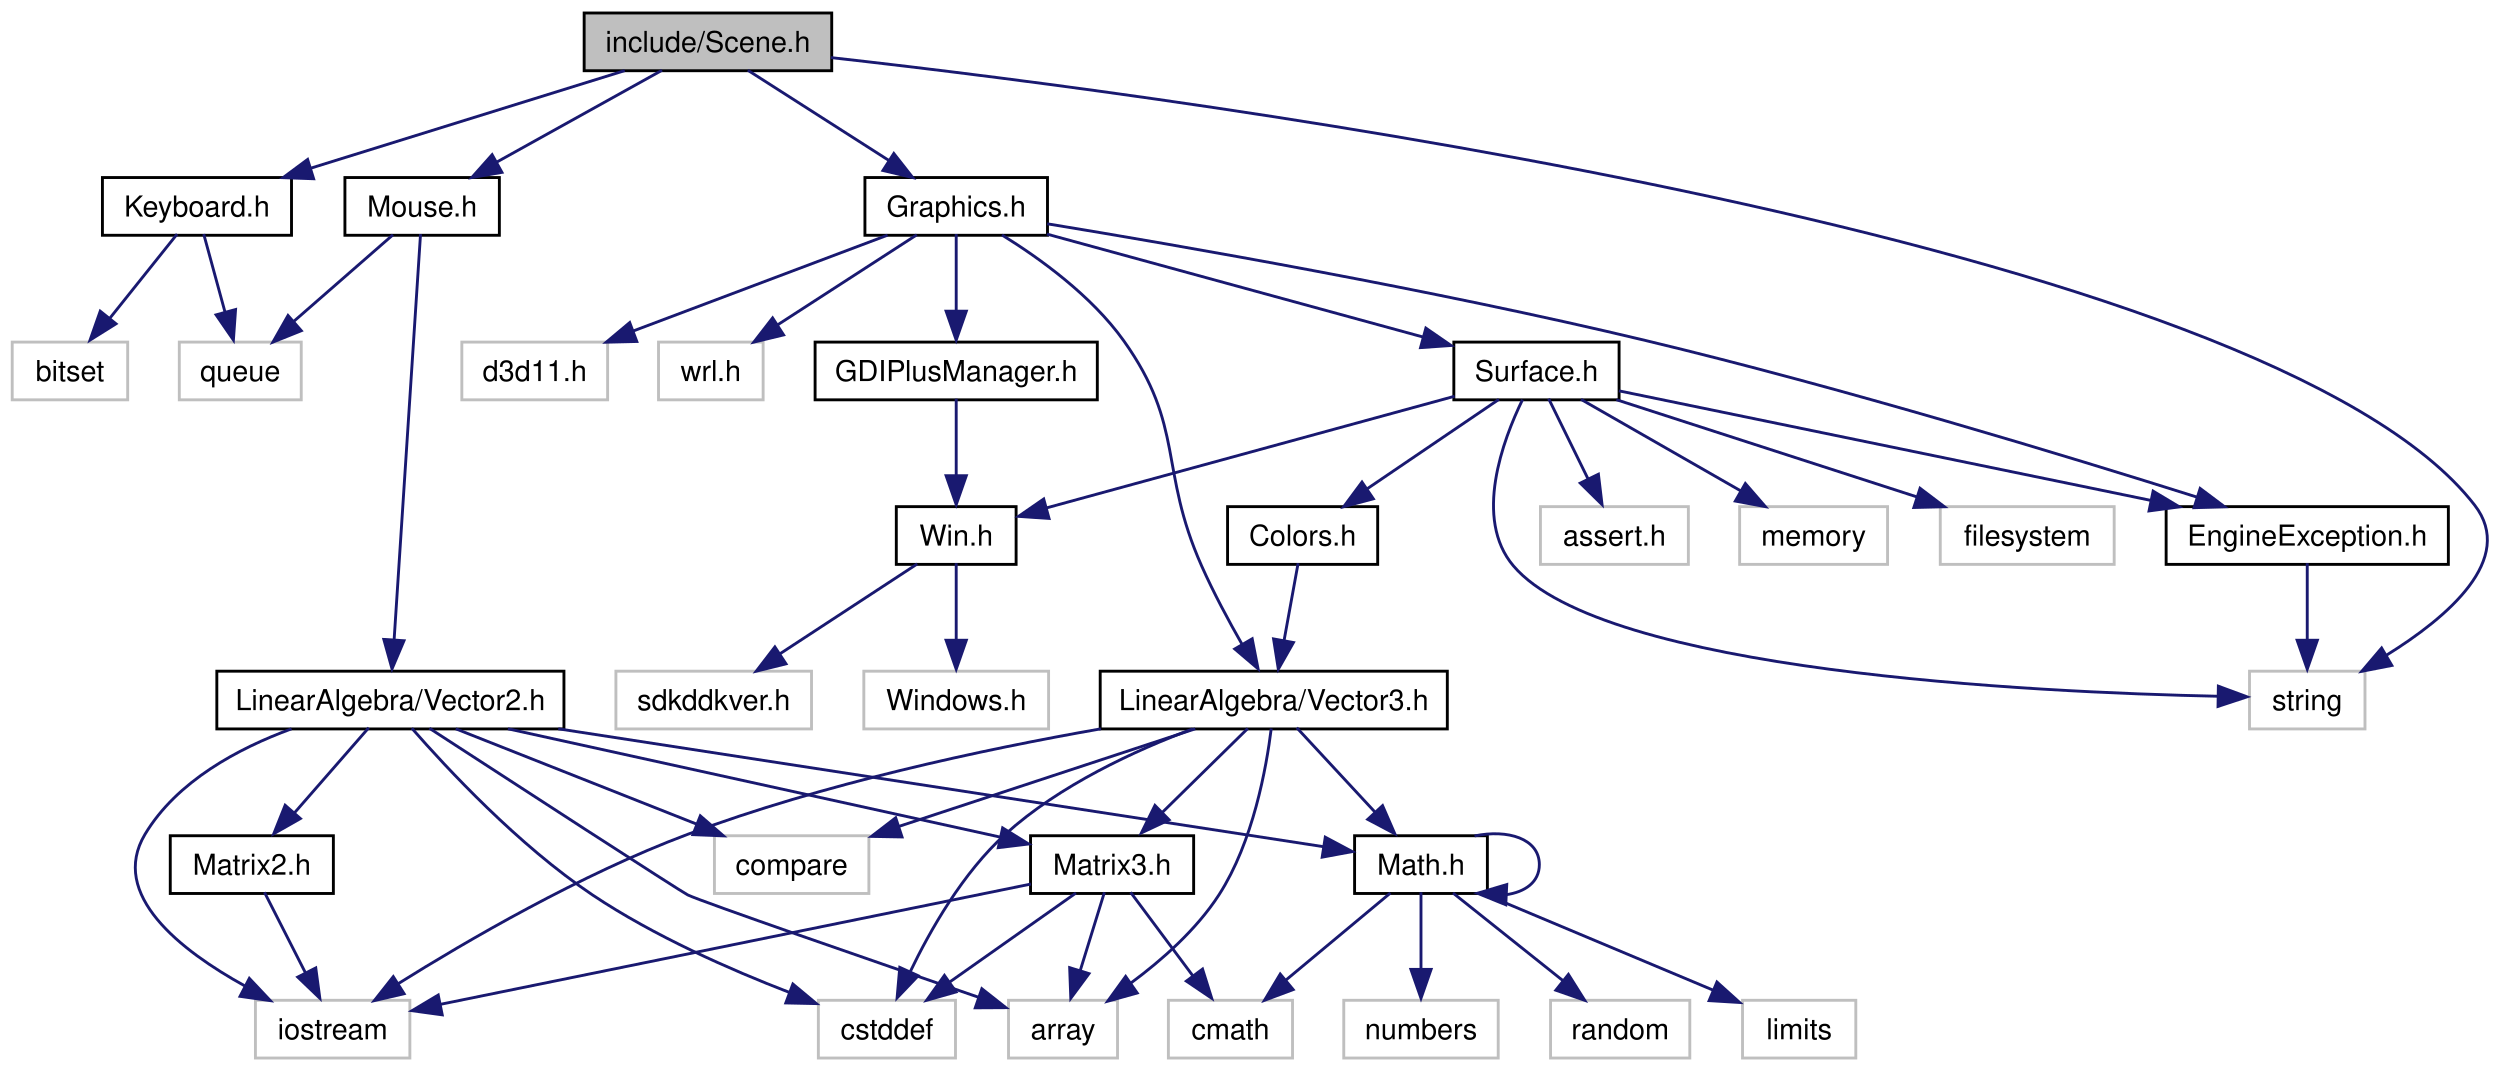
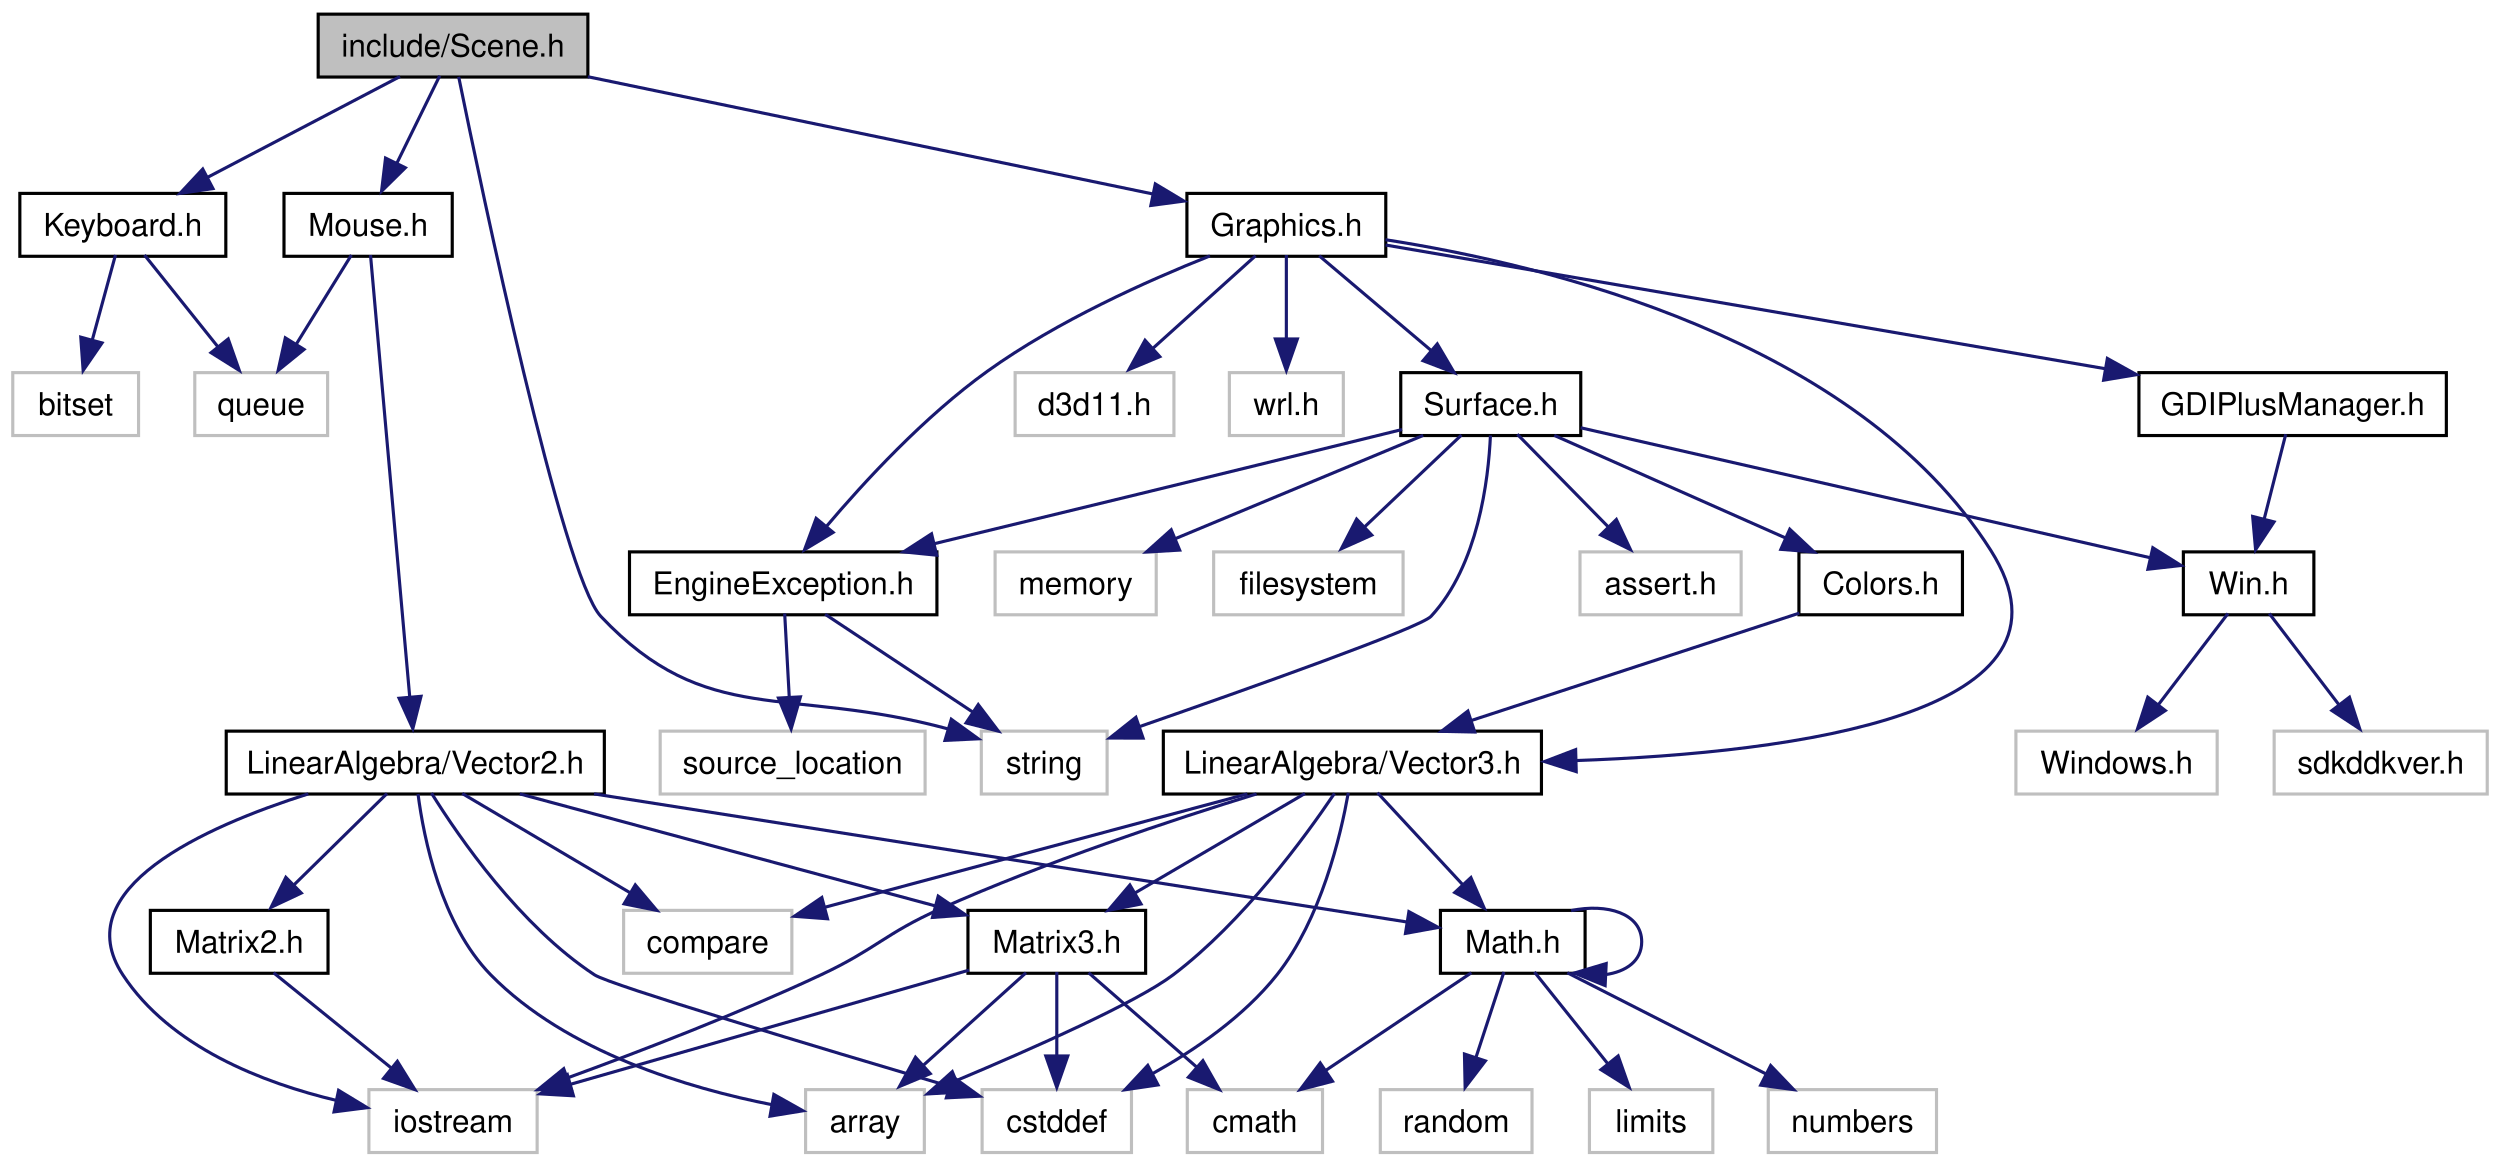
- <svg xmlns="http://www.w3.org/2000/svg" xmlns:xlink="http://www.w3.org/1999/xlink" width="866pt" height="371pt" viewBox="0.00 0.00 865.54 371.00">
+ <svg xmlns="http://www.w3.org/2000/svg" xmlns:xlink="http://www.w3.org/1999/xlink" width="795pt" height="371pt" viewBox="0.00 0.00 794.88 371.00">
  <g id="graph0" class="graph" transform="scale(1 1) rotate(0) translate(4 367)">
    <g id="node1" class="node">
      <g id="a_node1">
        <a xlink:title=" ">
-           <polygon fill="#bfbfbf" stroke="black" points="198.12,-342.5 198.12,-362.5 283.88,-362.5 283.88,-342.5 198.12,-342.5" />
-           <text text-anchor="middle" x="241" y="-349" font-family="Helvetica,sans-Serif" font-size="10.00">include/Scene.h</text>
+           <polygon fill="#bfbfbf" stroke="black" points="97.12,-342.5 97.12,-362.5 182.88,-362.5 182.88,-342.5 97.12,-342.5" />
+           <text text-anchor="middle" x="140" y="-349" font-family="Helvetica,sans-Serif" font-size="10.00">include/Scene.h</text>
        </a>
      </g>
    </g>
    <g id="node2" class="node">
      <g id="a_node2">
        <a xlink:href="_keyboard_8h.html" target="_top" xlink:title=" ">
-           <polygon fill="none" stroke="black" points="31.25,-285.5 31.25,-305.5 96.75,-305.5 96.75,-285.5 31.25,-285.5" />
-           <text text-anchor="middle" x="64" y="-292" font-family="Helvetica,sans-Serif" font-size="10.00">Keyboard.h</text>
+           <polygon fill="none" stroke="black" points="2.25,-285.5 2.25,-305.5 67.75,-305.5 67.75,-285.5 2.25,-285.5" />
+           <text text-anchor="middle" x="35" y="-292" font-family="Helvetica,sans-Serif" font-size="10.00">Keyboard.h</text>
        </a>
      </g>
    </g>
    <g id="edge1" class="edge">
-       <path fill="none" stroke="midnightblue" d="M212.17,-342.54C182.47,-333.31 135.99,-318.87 103.01,-308.62" />
-       <polygon fill="midnightblue" stroke="midnightblue" points="104.41,-305.08 93.82,-305.46 102.33,-311.77 104.41,-305.08" />
+       <path fill="none" stroke="midnightblue" d="M123.13,-342.66C106.62,-334.01 81.21,-320.7 61.9,-310.59" />
+       <polygon fill="midnightblue" stroke="midnightblue" points="63.66,-307.04 53.18,-305.5 60.41,-313.24 63.66,-307.04" />
    </g>
    <g id="node5" class="node">
      <g id="a_node5">
        <a xlink:href="_mouse_8h.html" target="_top" xlink:title=" ">
-           <polygon fill="none" stroke="black" points="115.25,-285.5 115.25,-305.5 168.75,-305.5 168.75,-285.5 115.25,-285.5" />
-           <text text-anchor="middle" x="142" y="-292" font-family="Helvetica,sans-Serif" font-size="10.00">Mouse.h</text>
+           <polygon fill="none" stroke="black" points="86.25,-285.5 86.25,-305.5 139.75,-305.5 139.75,-285.5 86.25,-285.5" />
+           <text text-anchor="middle" x="113" y="-292" font-family="Helvetica,sans-Serif" font-size="10.00">Mouse.h</text>
        </a>
      </g>
    </g>
    <g id="edge4" class="edge">
-       <path fill="none" stroke="midnightblue" d="M225.09,-342.66C209.6,-334.05 185.79,-320.83 167.62,-310.73" />
-       <polygon fill="midnightblue" stroke="midnightblue" points="169.64,-307.29 159.2,-305.5 166.24,-313.41 169.64,-307.29" />
+       <path fill="none" stroke="midnightblue" d="M135.78,-342.91C132.12,-335.44 126.69,-324.38 122.05,-314.93" />
+       <polygon fill="midnightblue" stroke="midnightblue" points="124.83,-313.65 117.28,-306.21 118.54,-316.73 124.83,-313.65" />
    </g>
    <g id="node18" class="node">
      <g id="a_node18">
        <a xlink:href="_graphics_8h.html" target="_top" xlink:title=" ">
-           <polygon fill="none" stroke="black" points="295.38,-285.5 295.38,-305.5 358.62,-305.5 358.62,-285.5 295.38,-285.5" />
-           <text text-anchor="middle" x="327" y="-292" font-family="Helvetica,sans-Serif" font-size="10.00">Graphics.h</text>
+           <polygon fill="none" stroke="black" points="373.38,-285.5 373.38,-305.5 436.62,-305.5 436.62,-285.5 373.38,-285.5" />
+           <text text-anchor="middle" x="405" y="-292" font-family="Helvetica,sans-Serif" font-size="10.00">Graphics.h</text>
        </a>
      </g>
    </g>
    <g id="edge24" class="edge">
-       <path fill="none" stroke="midnightblue" d="M254.82,-342.66C268.03,-334.21 288.2,-321.31 303.86,-311.3" />
-       <polygon fill="midnightblue" stroke="midnightblue" points="305.39,-313.83 311.93,-305.5 301.62,-307.94 305.39,-313.83" />
+       <path fill="none" stroke="midnightblue" d="M182.87,-342.6C232.44,-332.31 313.52,-315.49 362.81,-305.26" />
+       <polygon fill="midnightblue" stroke="midnightblue" points="363.33,-308.51 372.41,-303.06 361.91,-301.66 363.33,-308.51" />
    </g>
    <g id="node20" class="node">
      <g id="a_node20">
        <a xlink:title=" ">
-           <polygon fill="none" stroke="#bfbfbf" points="775,-114.5 775,-134.5 815,-134.5 815,-114.5 775,-114.5" />
-           <text text-anchor="middle" x="795" y="-121" font-family="Helvetica,sans-Serif" font-size="10.00">string</text>
-         </a>
-       </g>
-     </g>
-     <g id="edge49" class="edge">
-       <path fill="none" stroke="midnightblue" d="M283.61,-347.05C410.59,-332.81 782,-283.88 853,-192 867.38,-173.39 843.66,-153.19 822.37,-140" />
-       <polygon fill="midnightblue" stroke="midnightblue" points="824.3,-136.49 813.9,-134.46 820.76,-142.53 824.3,-136.49" />
+           <polygon fill="none" stroke="#bfbfbf" points="308,-114.5 308,-134.5 348,-134.5 348,-114.5 308,-114.5" />
+           <text text-anchor="middle" x="328" y="-121" font-family="Helvetica,sans-Serif" font-size="10.00">string</text>
+         </a>
+       </g>
+     </g>
+     <g id="edge50" class="edge">
+       <path fill="none" stroke="midnightblue" d="M141.8,-342.56C148.85,-307.94 174.77,-183.94 187,-171 220.74,-135.3 246.04,-149.15 297.71,-135.13" />
+       <polygon fill="midnightblue" stroke="midnightblue" points="298.45,-138.27 307.04,-132.06 296.45,-131.56 298.45,-138.27" />
    </g>
    <g id="node3" class="node">
      <g id="a_node3">
        <a xlink:title=" ">
          <polygon fill="none" stroke="#bfbfbf" points="0,-228.5 0,-248.5 40,-248.5 40,-228.5 0,-228.5" />
          <text text-anchor="middle" x="20" y="-235" font-family="Helvetica,sans-Serif" font-size="10.00">bitset</text>
        </a>
      </g>
    </g>
    <g id="edge2" class="edge">
-       <path fill="none" stroke="midnightblue" d="M57.12,-285.91C50.9,-278.12 41.54,-266.42 33.77,-256.71" />
-       <polygon fill="midnightblue" stroke="midnightblue" points="35.95,-254.84 26.97,-249.21 30.49,-259.21 35.95,-254.84" />
+       <path fill="none" stroke="midnightblue" d="M32.66,-285.91C30.66,-278.6 27.73,-267.85 25.19,-258.54" />
+       <polygon fill="midnightblue" stroke="midnightblue" points="28.38,-257.94 22.38,-249.21 21.63,-259.78 28.38,-257.94" />
    </g>
    <g id="node4" class="node">
      <g id="a_node4">
        <a xlink:title=" ">
          <polygon fill="none" stroke="#bfbfbf" points="57.88,-228.5 57.88,-248.5 100.12,-248.5 100.12,-228.5 57.88,-228.5" />
          <text text-anchor="middle" x="79" y="-235" font-family="Helvetica,sans-Serif" font-size="10.00">queue</text>
        </a>
      </g>
    </g>
    <g id="edge3" class="edge">
-       <path fill="none" stroke="midnightblue" d="M66.34,-285.91C68.34,-278.6 71.27,-267.85 73.81,-258.54" />
-       <polygon fill="midnightblue" stroke="midnightblue" points="77.37,-259.78 76.62,-249.21 70.62,-257.94 77.37,-259.78" />
+       <path fill="none" stroke="midnightblue" d="M41.88,-285.91C48.1,-278.12 57.46,-266.42 65.23,-256.71" />
+       <polygon fill="midnightblue" stroke="midnightblue" points="68.51,-259.21 72.03,-249.21 63.05,-254.84 68.51,-259.21" />
    </g>
    <g id="edge23" class="edge">
-       <path fill="none" stroke="midnightblue" d="M131.88,-285.66C122.56,-277.53 108.53,-265.28 97.26,-255.44" />
-       <polygon fill="midnightblue" stroke="midnightblue" points="100.14,-252.44 90.31,-248.5 95.54,-257.71 100.14,-252.44" />
+       <path fill="none" stroke="midnightblue" d="M107.69,-285.91C102.97,-278.28 95.94,-266.9 90.01,-257.32" />
+       <polygon fill="midnightblue" stroke="midnightblue" points="92.62,-255.88 84.39,-249.21 86.67,-259.56 92.62,-255.88" />
    </g>
    <g id="node6" class="node">
      <g id="a_node6">
        <a xlink:href="_vector2_8h.html" target="_top" xlink:title=" ">
-           <polygon fill="none" stroke="black" points="70.88,-114.5 70.88,-134.5 191.12,-134.5 191.12,-114.5 70.88,-114.5" />
-           <text text-anchor="middle" x="131" y="-121" font-family="Helvetica,sans-Serif" font-size="10.00">LinearAlgebra/Vector2.h</text>
+           <polygon fill="none" stroke="black" points="67.88,-114.5 67.88,-134.5 188.12,-134.5 188.12,-114.5 67.88,-114.5" />
+           <text text-anchor="middle" x="128" y="-121" font-family="Helvetica,sans-Serif" font-size="10.00">LinearAlgebra/Vector2.h</text>
        </a>
      </g>
    </g>
    <g id="edge5" class="edge">
-       <path fill="none" stroke="midnightblue" d="M141.44,-285.89C139.75,-259.9 134.67,-181.82 132.27,-145.05" />
-       <polygon fill="midnightblue" stroke="midnightblue" points="135.71,-145.05 131.57,-135.3 128.73,-145.5 135.71,-145.05" />
+       <path fill="none" stroke="midnightblue" d="M113.76,-285.89C116.07,-259.9 123,-181.82 126.26,-145.05" />
+       <polygon fill="midnightblue" stroke="midnightblue" points="129.82,-145.57 127.22,-135.3 122.85,-144.95 129.82,-145.57" />
    </g>
    <g id="node7" class="node">
      <g id="a_node7">
        <a xlink:href="_math_8h.html" target="_top" xlink:title=" ">
-           <polygon fill="none" stroke="black" points="465,-57.5 465,-77.5 511,-77.5 511,-57.5 465,-57.5" />
-           <text text-anchor="middle" x="488" y="-64" font-family="Helvetica,sans-Serif" font-size="10.00">Math.h</text>
+           <polygon fill="none" stroke="black" points="454,-57.5 454,-77.5 500,-77.5 500,-57.5 454,-57.5" />
+           <text text-anchor="middle" x="477" y="-64" font-family="Helvetica,sans-Serif" font-size="10.00">Math.h</text>
        </a>
      </g>
    </g>
    <g id="edge6" class="edge">
-       <path fill="none" stroke="midnightblue" d="M189.15,-114.54C264.67,-102.91 393.98,-82.99 454.68,-73.63" />
-       <polygon fill="midnightblue" stroke="midnightblue" points="454.84,-77 464.19,-72.01 453.77,-70.08 454.84,-77" />
+       <path fill="none" stroke="midnightblue" d="M184.85,-114.54C258.34,-102.96 383.94,-83.17 443.62,-73.76" />
+       <polygon fill="midnightblue" stroke="midnightblue" points="443.97,-77.09 453.3,-72.08 442.88,-70.18 443.97,-77.09" />
    </g>
    <g id="node12" class="node">
      <g id="a_node12">
        <a xlink:href="_matrix2_8h.html" target="_top" xlink:title=" ">
-           <polygon fill="none" stroke="black" points="54.75,-57.5 54.75,-77.5 111.25,-77.5 111.25,-57.5 54.75,-57.5" />
-           <text text-anchor="middle" x="83" y="-64" font-family="Helvetica,sans-Serif" font-size="10.00">Matrix2.h</text>
+           <polygon fill="none" stroke="black" points="43.75,-57.5 43.75,-77.5 100.25,-77.5 100.25,-57.5 43.75,-57.5" />
+           <text text-anchor="middle" x="72" y="-64" font-family="Helvetica,sans-Serif" font-size="10.00">Matrix2.h</text>
        </a>
      </g>
    </g>
    <g id="edge12" class="edge">
-       <path fill="none" stroke="midnightblue" d="M123.5,-114.91C116.64,-107.04 106.28,-95.18 97.76,-85.42" />
-       <polygon fill="midnightblue" stroke="midnightblue" points="99.82,-83.45 90.61,-78.21 94.54,-88.05 99.82,-83.45" />
+       <path fill="none" stroke="midnightblue" d="M119,-114.66C110.89,-106.69 98.74,-94.76 88.82,-85.02" />
+       <polygon fill="midnightblue" stroke="midnightblue" points="91.75,-83.01 82.16,-78.5 86.84,-88 91.75,-83.01" />
    </g>
    <g id="node13" class="node">
      <g id="a_node13">
        <a xlink:title=" ">
-           <polygon fill="none" stroke="#bfbfbf" points="84.25,-0.5 84.25,-20.5 137.75,-20.5 137.75,-0.5 84.25,-0.5" />
-           <text text-anchor="middle" x="111" y="-7" font-family="Helvetica,sans-Serif" font-size="10.00">iostream</text>
+           <polygon fill="none" stroke="#bfbfbf" points="113.25,-0.5 113.25,-20.5 166.75,-20.5 166.75,-0.5 113.25,-0.5" />
+           <text text-anchor="middle" x="140" y="-7" font-family="Helvetica,sans-Serif" font-size="10.00">iostream</text>
        </a>
      </g>
    </g>
    <g id="edge22" class="edge">
-       <path fill="none" stroke="midnightblue" d="M96.76,-114.54C78.26,-107.76 57.01,-96.38 46,-78 33.5,-57.13 58.24,-37.79 80.71,-25.4" />
-       <polygon fill="midnightblue" stroke="midnightblue" points="82.14,-28.09 89.41,-20.38 78.92,-21.87 82.14,-28.09" />
+       <path fill="none" stroke="midnightblue" d="M93.98,-114.55C60.59,-103.97 17.08,-84.29 35,-57 50.03,-34.1 79.33,-22.67 103.17,-17" />
+       <polygon fill="midnightblue" stroke="midnightblue" points="103.61,-20.27 112.67,-14.77 102.16,-13.42 103.61,-20.27" />
    </g>
    <g id="node14" class="node">
      <g id="a_node14">
        <a xlink:href="_matrix3_8h.html" target="_top" xlink:title=" ">
-           <polygon fill="none" stroke="black" points="352.75,-57.5 352.75,-77.5 409.25,-77.5 409.25,-57.5 352.75,-57.5" />
-           <text text-anchor="middle" x="381" y="-64" font-family="Helvetica,sans-Serif" font-size="10.00">Matrix3.h</text>
+           <polygon fill="none" stroke="black" points="303.75,-57.5 303.75,-77.5 360.25,-77.5 360.25,-57.5 303.75,-57.5" />
+           <text text-anchor="middle" x="332" y="-64" font-family="Helvetica,sans-Serif" font-size="10.00">Matrix3.h</text>
        </a>
      </g>
    </g>
    <g id="edge14" class="edge">
-       <path fill="none" stroke="midnightblue" d="M171.72,-114.54C218.99,-104.14 296.35,-87.12 342.6,-76.95" />
-       <polygon fill="midnightblue" stroke="midnightblue" points="343.08,-80.21 352.09,-74.64 341.57,-73.37 343.08,-80.21" />
+       <path fill="none" stroke="midnightblue" d="M161.23,-114.54C197.56,-104.75 255.67,-89.08 293.83,-78.79" />
+       <polygon fill="midnightblue" stroke="midnightblue" points="294.29,-82.02 303.04,-76.04 292.47,-75.26 294.29,-82.02" />
    </g>
    <g id="node15" class="node">
      <g id="a_node15">
        <a xlink:title=" ">
-           <polygon fill="none" stroke="#bfbfbf" points="345.12,-0.5 345.12,-20.5 382.88,-20.5 382.88,-0.5 345.12,-0.5" />
-           <text text-anchor="middle" x="364" y="-7" font-family="Helvetica,sans-Serif" font-size="10.00">array</text>
+           <polygon fill="none" stroke="#bfbfbf" points="252.12,-0.5 252.12,-20.5 289.88,-20.5 289.88,-0.5 252.12,-0.5" />
+           <text text-anchor="middle" x="271" y="-7" font-family="Helvetica,sans-Serif" font-size="10.00">array</text>
        </a>
      </g>
    </g>
    <g id="edge19" class="edge">
-       <path fill="none" stroke="midnightblue" d="M144.52,-114.72C171.92,-96.91 231.65,-58.15 234,-57 238.72,-54.69 298.17,-34.13 335.02,-21.45" />
-       <polygon fill="midnightblue" stroke="midnightblue" points="335.88,-24.51 344.2,-17.95 333.6,-17.89 335.88,-24.51" />
+       <path fill="none" stroke="midnightblue" d="M128.87,-114.5C130.7,-100.42 136.18,-73.12 152,-57 176.13,-32.41 214.95,-20.9 241.65,-15.66" />
+       <polygon fill="midnightblue" stroke="midnightblue" points="242.03,-18.96 251.27,-13.77 240.81,-12.07 242.03,-18.96" />
    </g>
    <g id="node16" class="node">
      <g id="a_node16">
        <a xlink:title=" ">
-           <polygon fill="none" stroke="#bfbfbf" points="279.25,-0.5 279.25,-20.5 326.75,-20.5 326.75,-0.5 279.25,-0.5" />
-           <text text-anchor="middle" x="303" y="-7" font-family="Helvetica,sans-Serif" font-size="10.00">cstddef</text>
+           <polygon fill="none" stroke="#bfbfbf" points="308.25,-0.5 308.25,-20.5 355.75,-20.5 355.75,-0.5 308.25,-0.5" />
+           <text text-anchor="middle" x="332" y="-7" font-family="Helvetica,sans-Serif" font-size="10.00">cstddef</text>
        </a>
      </g>
    </g>
    <g id="edge21" class="edge">
-       <path fill="none" stroke="midnightblue" d="M138.41,-114.75C150.42,-101 175.37,-74.15 201,-57 222.27,-42.77 248.72,-31.12 269.36,-23.17" />
-       <polygon fill="midnightblue" stroke="midnightblue" points="270.42,-26.13 278.56,-19.35 267.97,-19.58 270.42,-26.13" />
+       <path fill="none" stroke="midnightblue" d="M133.15,-114.79C141.98,-100.6 161.36,-72.53 185,-57 189.87,-53.8 256.27,-33.86 298.14,-21.46" />
+       <polygon fill="midnightblue" stroke="midnightblue" points="298.87,-24.6 307.47,-18.41 296.88,-17.89 298.87,-24.6" />
    </g>
    <g id="node17" class="node">
      <g id="a_node17">
        <a xlink:title=" ">
-           <polygon fill="none" stroke="#bfbfbf" points="243.25,-57.5 243.25,-77.5 296.75,-77.5 296.75,-57.5 243.25,-57.5" />
-           <text text-anchor="middle" x="270" y="-64" font-family="Helvetica,sans-Serif" font-size="10.00">compare</text>
+           <polygon fill="none" stroke="#bfbfbf" points="194.25,-57.5 194.25,-77.5 247.75,-77.5 247.75,-57.5 194.25,-57.5" />
+           <text text-anchor="middle" x="221" y="-64" font-family="Helvetica,sans-Serif" font-size="10.00">compare</text>
        </a>
      </g>
    </g>
    <g id="edge20" class="edge">
-       <path fill="none" stroke="midnightblue" d="M153.64,-114.54C176.36,-105.55 211.58,-91.62 237.32,-81.43" />
-       <polygon fill="midnightblue" stroke="midnightblue" points="238.36,-84.39 246.37,-77.46 235.78,-77.88 238.36,-84.39" />
+       <path fill="none" stroke="midnightblue" d="M142.94,-114.66C157.36,-106.13 179.45,-93.07 196.46,-83.01" />
+       <polygon fill="midnightblue" stroke="midnightblue" points="197.96,-85.6 204.79,-77.5 194.4,-79.58 197.96,-85.6" />
    </g>
    <g id="edge7" class="edge">
-       <path fill="none" stroke="midnightblue" d="M506.55,-77.43C518.05,-79.83 529,-76.52 529,-67.5 529,-61.44 524.06,-57.96 517.33,-57.05" />
-       <polygon fill="midnightblue" stroke="midnightblue" points="517.37,-53.59 507.55,-57.57 517.71,-60.59 517.37,-53.59" />
+       <path fill="none" stroke="midnightblue" d="M495.55,-77.43C507.05,-79.83 518,-76.52 518,-67.5 518,-61.44 513.06,-57.96 506.33,-57.05" />
+       <polygon fill="midnightblue" stroke="midnightblue" points="506.37,-53.59 496.55,-57.57 506.71,-60.59 506.37,-53.59" />
    </g>
    <g id="node8" class="node">
      <g id="a_node8">
        <a xlink:title=" ">
-           <polygon fill="none" stroke="#bfbfbf" points="400.5,-0.5 400.5,-20.5 443.5,-20.5 443.5,-0.5 400.5,-0.5" />
-           <text text-anchor="middle" x="422" y="-7" font-family="Helvetica,sans-Serif" font-size="10.00">cmath</text>
+           <polygon fill="none" stroke="#bfbfbf" points="373.5,-0.5 373.5,-20.5 416.5,-20.5 416.5,-0.5 373.5,-0.5" />
+           <text text-anchor="middle" x="395" y="-7" font-family="Helvetica,sans-Serif" font-size="10.00">cmath</text>
        </a>
      </g>
    </g>
    <g id="edge8" class="edge">
-       <path fill="none" stroke="midnightblue" d="M477.4,-57.66C467.64,-49.53 452.94,-37.28 441.13,-27.44" />
-       <polygon fill="midnightblue" stroke="midnightblue" points="443.72,-24.21 433.8,-20.5 439.24,-29.59 443.72,-24.21" />
+       <path fill="none" stroke="midnightblue" d="M463.83,-57.66C451.35,-49.29 432.36,-36.56 417.48,-26.58" />
+       <polygon fill="midnightblue" stroke="midnightblue" points="419.67,-23.16 409.41,-20.5 415.77,-28.97 419.67,-23.16" />
    </g>
    <g id="node9" class="node">
      <g id="a_node9">
        <a xlink:title=" ">
-           <polygon fill="none" stroke="#bfbfbf" points="599.38,-0.5 599.38,-20.5 638.62,-20.5 638.62,-0.5 599.38,-0.5" />
-           <text text-anchor="middle" x="619" y="-7" font-family="Helvetica,sans-Serif" font-size="10.00">limits</text>
+           <polygon fill="none" stroke="#bfbfbf" points="501.38,-0.5 501.38,-20.5 540.62,-20.5 540.62,-0.5 501.38,-0.5" />
+           <text text-anchor="middle" x="521" y="-7" font-family="Helvetica,sans-Serif" font-size="10.00">limits</text>
        </a>
      </g>
    </g>
    <g id="edge9" class="edge">
-       <path fill="none" stroke="midnightblue" d="M509.34,-57.54C531.06,-48.42 564.92,-34.2 589.27,-23.98" />
-       <polygon fill="midnightblue" stroke="midnightblue" points="590.52,-26.83 598.38,-19.74 587.81,-20.38 590.52,-26.83" />
+       <path fill="none" stroke="midnightblue" d="M483.88,-57.91C490.1,-50.12 499.46,-38.42 507.23,-28.71" />
+       <polygon fill="midnightblue" stroke="midnightblue" points="510.51,-31.21 514.03,-21.21 505.05,-26.84 510.51,-31.21" />
    </g>
    <g id="node10" class="node">
      <g id="a_node10">
        <a xlink:title=" ">
-           <polygon fill="none" stroke="#bfbfbf" points="461.25,-0.5 461.25,-20.5 514.75,-20.5 514.75,-0.5 461.25,-0.5" />
-           <text text-anchor="middle" x="488" y="-7" font-family="Helvetica,sans-Serif" font-size="10.00">numbers</text>
+           <polygon fill="none" stroke="#bfbfbf" points="558.25,-0.5 558.25,-20.5 611.75,-20.5 611.75,-0.5 558.25,-0.5" />
+           <text text-anchor="middle" x="585" y="-7" font-family="Helvetica,sans-Serif" font-size="10.00">numbers</text>
        </a>
      </g>
    </g>
    <g id="edge10" class="edge">
-       <path fill="none" stroke="midnightblue" d="M488,-57.91C488,-50.76 488,-40.32 488,-31.15" />
-       <polygon fill="midnightblue" stroke="midnightblue" points="491.5,-31.21 488,-21.21 484.5,-31.21 491.5,-31.21" />
+       <path fill="none" stroke="midnightblue" d="M494.35,-57.66C511.41,-48.97 537.71,-35.58 557.6,-25.45" />
+       <polygon fill="midnightblue" stroke="midnightblue" points="559.01,-28.15 566.33,-20.5 555.83,-21.92 559.01,-28.15" />
    </g>
    <g id="node11" class="node">
      <g id="a_node11">
        <a xlink:title=" ">
-           <polygon fill="none" stroke="#bfbfbf" points="532.88,-0.5 532.88,-20.5 581.12,-20.5 581.12,-0.5 532.88,-0.5" />
-           <text text-anchor="middle" x="557" y="-7" font-family="Helvetica,sans-Serif" font-size="10.00">random</text>
+           <polygon fill="none" stroke="#bfbfbf" points="434.88,-0.5 434.88,-20.5 483.12,-20.5 483.12,-0.5 434.88,-0.5" />
+           <text text-anchor="middle" x="459" y="-7" font-family="Helvetica,sans-Serif" font-size="10.00">random</text>
        </a>
      </g>
    </g>
    <g id="edge11" class="edge">
-       <path fill="none" stroke="midnightblue" d="M499.09,-57.66C509.39,-49.45 524.96,-37.04 537.36,-27.15" />
-       <polygon fill="midnightblue" stroke="midnightblue" points="539.07,-29.47 544.71,-20.5 534.71,-23.99 539.07,-29.47" />
+       <path fill="none" stroke="midnightblue" d="M474.19,-57.91C471.8,-50.6 468.28,-39.85 465.23,-30.54" />
+       <polygon fill="midnightblue" stroke="midnightblue" points="468.29,-29.63 461.85,-21.21 461.64,-31.81 468.29,-29.63" />
    </g>
    <g id="edge13" class="edge">
-       <path fill="none" stroke="midnightblue" d="M87.38,-57.91C91.17,-50.44 96.81,-39.38 101.62,-29.93" />
-       <polygon fill="midnightblue" stroke="midnightblue" points="105.15,-31.71 106.56,-21.21 98.91,-28.54 105.15,-31.71" />
+       <path fill="none" stroke="midnightblue" d="M82.93,-57.66C93.08,-49.45 108.42,-37.04 120.65,-27.15" />
+       <polygon fill="midnightblue" stroke="midnightblue" points="122.3,-29.51 127.88,-20.5 117.9,-24.06 122.3,-29.51" />
    </g>
    <g id="edge16" class="edge">
-       <path fill="none" stroke="midnightblue" d="M387.41,-57.91C393.15,-50.2 401.75,-38.66 408.94,-29.02" />
-       <polygon fill="midnightblue" stroke="midnightblue" points="412.33,-31.32 415.5,-21.21 406.72,-27.14 412.33,-31.32" />
+       <path fill="none" stroke="midnightblue" d="M342.12,-57.66C351.44,-49.53 365.47,-37.28 376.74,-27.44" />
+       <polygon fill="midnightblue" stroke="midnightblue" points="378.46,-29.71 383.69,-20.5 373.86,-24.44 378.46,-29.71" />
    </g>
    <g id="edge18" class="edge">
-       <path fill="none" stroke="midnightblue" d="M352.87,-60.77C303.84,-50.78 202.76,-30.19 148.08,-19.05" />
-       <polygon fill="midnightblue" stroke="midnightblue" points="148.96,-15.46 138.47,-16.89 147.57,-22.32 148.96,-15.46" />
+       <path fill="none" stroke="midnightblue" d="M304.08,-58.5C270.57,-48.9 214.26,-32.77 177.11,-22.13" />
+       <polygon fill="midnightblue" stroke="midnightblue" points="178.29,-18.54 167.71,-19.15 176.36,-25.27 178.29,-18.54" />
    </g>
    <g id="edge15" class="edge">
-       <path fill="none" stroke="midnightblue" d="M378.34,-57.91C376.09,-50.6 372.76,-39.85 369.88,-30.54" />
-       <polygon fill="midnightblue" stroke="midnightblue" points="372.99,-29.74 366.69,-21.21 366.3,-31.8 372.99,-29.74" />
+       <path fill="none" stroke="midnightblue" d="M322.2,-57.66C313.27,-49.61 299.86,-37.52 289,-27.73" />
+       <polygon fill="midnightblue" stroke="midnightblue" points="291.75,-25.59 281.98,-21.5 287.06,-30.79 291.75,-25.59" />
    </g>
    <g id="edge17" class="edge">
-       <path fill="none" stroke="midnightblue" d="M368.47,-57.66C356.6,-49.29 338.54,-36.56 324.39,-26.58" />
-       <polygon fill="midnightblue" stroke="midnightblue" points="326.95,-23.4 316.76,-20.5 322.92,-29.12 326.95,-23.4" />
+       <path fill="none" stroke="midnightblue" d="M332,-57.91C332,-50.76 332,-40.32 332,-31.15" />
+       <polygon fill="midnightblue" stroke="midnightblue" points="335.5,-31.21 332,-21.21 328.5,-31.21 335.5,-31.21" />
    </g>
    <g id="node19" class="node">
      <g id="a_node19">
        <a xlink:href="_engine_exception_8h.html" target="_top" xlink:title=" ">
-           <polygon fill="none" stroke="black" points="746.12,-171.5 746.12,-191.5 843.88,-191.5 843.88,-171.5 746.12,-171.5" />
-           <text text-anchor="middle" x="795" y="-178" font-family="Helvetica,sans-Serif" font-size="10.00">EngineException.h</text>
+           <polygon fill="none" stroke="black" points="196.12,-171.5 196.12,-191.5 293.88,-191.5 293.88,-171.5 196.12,-171.5" />
+           <text text-anchor="middle" x="245" y="-178" font-family="Helvetica,sans-Serif" font-size="10.00">EngineException.h</text>
        </a>
      </g>
    </g>
    <g id="edge25" class="edge">
-       <path fill="none" stroke="midnightblue" d="M358.52,-289.48C404.43,-281.94 492.27,-266.68 566,-249 634.02,-232.69 712,-208.94 757.17,-194.68" />
-       <polygon fill="midnightblue" stroke="midnightblue" points="757.9,-197.8 766.38,-191.44 755.79,-191.13 757.9,-197.8" />
+       <path fill="none" stroke="midnightblue" d="M380.69,-285.62C360.7,-277.68 332.15,-264.87 310,-249 290,-234.67 270.78,-213.84 258.5,-199.32" />
+       <polygon fill="midnightblue" stroke="midnightblue" points="260.87,-197.7 251.8,-192.22 255.47,-202.16 260.87,-197.7" />
+     </g>
+     <g id="node22" class="node">
+       <g id="a_node22">
+         <a xlink:href="_vector3_8h.html" target="_top" xlink:title=" ">
+           <polygon fill="none" stroke="black" points="365.88,-114.5 365.88,-134.5 486.12,-134.5 486.12,-114.5 365.88,-114.5" />
+           <text text-anchor="middle" x="426" y="-121" font-family="Helvetica,sans-Serif" font-size="10.00">LinearAlgebra/Vector3.h</text>
+         </a>
+       </g>
+     </g>
+     <g id="edge28" class="edge">
+       <path fill="none" stroke="midnightblue" d="M436.53,-290.77C487.45,-282.84 586.39,-259.17 629,-192 661.83,-140.24 567.67,-127.6 496.8,-125.13" />
+       <polygon fill="midnightblue" stroke="midnightblue" points="497.18,-121.62 487.09,-124.83 496.99,-128.61 497.18,-121.62" />
+     </g>
+     <g id="node23" class="node">
+       <g id="a_node23">
+         <a xlink:href="_g_d_i_plus_manager_8h.html" target="_top" xlink:title=" ">
+           <polygon fill="none" stroke="black" points="676.12,-228.5 676.12,-248.5 773.88,-248.5 773.88,-228.5 676.12,-228.5" />
+           <text text-anchor="middle" x="725" y="-235" font-family="Helvetica,sans-Serif" font-size="10.00">GDIPlusManager.h</text>
+         </a>
+       </g>
+     </g>
+     <g id="edge35" class="edge">
+       <path fill="none" stroke="midnightblue" d="M436.56,-289.08C489.77,-279.93 598.13,-261.31 665.84,-249.67" />
+       <polygon fill="midnightblue" stroke="midnightblue" points="666.08,-253.01 675.34,-247.86 664.89,-246.11 666.08,-253.01" />
+     </g>
+     <g id="node27" class="node">
+       <g id="a_node27">
+         <a xlink:href="_surface_8h.html" target="_top" xlink:title=" ">
+           <polygon fill="none" stroke="black" points="441.38,-228.5 441.38,-248.5 498.62,-248.5 498.62,-228.5 441.38,-228.5" />
+           <text text-anchor="middle" x="470" y="-235" font-family="Helvetica,sans-Serif" font-size="10.00">Surface.h</text>
+         </a>
+       </g>
+     </g>
+     <g id="edge39" class="edge">
+       <path fill="none" stroke="midnightblue" d="M415.44,-285.66C425.05,-277.53 439.53,-265.28 451.16,-255.44" />
+       <polygon fill="midnightblue" stroke="midnightblue" points="452.99,-257.63 458.37,-248.5 448.47,-252.29 452.99,-257.63" />
+     </g>
+     <g id="node32" class="node">
+       <g id="a_node32">
+         <a xlink:title=" ">
+           <polygon fill="none" stroke="#bfbfbf" points="318.75,-228.5 318.75,-248.5 369.25,-248.5 369.25,-228.5 318.75,-228.5" />
+           <text text-anchor="middle" x="344" y="-235" font-family="Helvetica,sans-Serif" font-size="10.00">d3d11.h</text>
+         </a>
+       </g>
+     </g>
+     <g id="edge48" class="edge">
+       <path fill="none" stroke="midnightblue" d="M395.2,-285.66C386.27,-277.61 372.86,-265.52 362,-255.73" />
+       <polygon fill="midnightblue" stroke="midnightblue" points="364.75,-253.59 354.98,-249.5 360.06,-258.79 364.75,-253.59" />
+     </g>
+     <g id="node33" class="node">
+       <g id="a_node33">
+         <a xlink:title=" ">
+           <polygon fill="none" stroke="#bfbfbf" points="386.88,-228.5 386.88,-248.5 423.12,-248.5 423.12,-228.5 386.88,-228.5" />
+           <text text-anchor="middle" x="405" y="-235" font-family="Helvetica,sans-Serif" font-size="10.00">wrl.h</text>
+         </a>
+       </g>
+     </g>
+     <g id="edge49" class="edge">
+       <path fill="none" stroke="midnightblue" d="M405,-285.91C405,-278.76 405,-268.32 405,-259.15" />
+       <polygon fill="midnightblue" stroke="midnightblue" points="408.5,-259.21 405,-249.21 401.5,-259.21 408.5,-259.21" />
+     </g>
+     <g id="edge26" class="edge">
+       <path fill="none" stroke="midnightblue" d="M258.34,-171.66C271.09,-163.21 290.55,-150.31 305.67,-140.3" />
+       <polygon fill="midnightblue" stroke="midnightblue" points="307.02,-142.94 313.42,-134.5 303.15,-137.1 307.02,-142.94" />
    </g>
    <g id="node21" class="node">
      <g id="a_node21">
-         <a xlink:href="_vector3_8h.html" target="_top" xlink:title=" ">
-           <polygon fill="none" stroke="black" points="376.88,-114.5 376.88,-134.5 497.12,-134.5 497.12,-114.5 376.88,-114.5" />
-           <text text-anchor="middle" x="437" y="-121" font-family="Helvetica,sans-Serif" font-size="10.00">LinearAlgebra/Vector3.h</text>
+         <a xlink:title=" ">
+           <polygon fill="none" stroke="#bfbfbf" points="205.88,-114.5 205.88,-134.5 290.12,-134.5 290.12,-114.5 205.88,-114.5" />
+           <text text-anchor="middle" x="248" y="-121" font-family="Helvetica,sans-Serif" font-size="10.00">source_location</text>
        </a>
      </g>
    </g>
    <g id="edge27" class="edge">
-       <path fill="none" stroke="midnightblue" d="M342.86,-285.6C355.86,-277.57 373.85,-264.63 385,-249 406.3,-219.13 397.11,-204.53 412,-171 416.11,-161.73 421.44,-151.82 426.12,-143.63" />
-       <polygon fill="midnightblue" stroke="midnightblue" points="429.53,-145.73 431.56,-135.34 423.49,-142.2 429.53,-145.73" />
-     </g>
-     <g id="node22" class="node">
-       <g id="a_node22">
-         <a xlink:href="_g_d_i_plus_manager_8h.html" target="_top" xlink:title=" ">
-           <polygon fill="none" stroke="black" points="278.12,-228.5 278.12,-248.5 375.88,-248.5 375.88,-228.5 278.12,-228.5" />
-           <text text-anchor="middle" x="327" y="-235" font-family="Helvetica,sans-Serif" font-size="10.00">GDIPlusManager.h</text>
-         </a>
-       </g>
+       <path fill="none" stroke="midnightblue" d="M245.47,-171.91C245.86,-164.76 246.43,-154.32 246.93,-145.15" />
+       <polygon fill="midnightblue" stroke="midnightblue" points="250.47,-145.39 247.52,-135.21 243.49,-145.01 250.47,-145.39" />
+     </g>
+     <g id="edge29" class="edge">
+       <path fill="none" stroke="midnightblue" d="M433.97,-114.91C441.34,-106.96 452.49,-94.94 461.59,-85.12" />
+       <polygon fill="midnightblue" stroke="midnightblue" points="463.69,-87.93 467.92,-78.21 458.55,-83.17 463.69,-87.93" />
+     </g>
+     <g id="edge32" class="edge">
+       <path fill="none" stroke="midnightblue" d="M395.52,-114.54C368.6,-106.24 328.53,-92.96 295,-78 277.38,-70.14 274.48,-65.18 257,-57 230.47,-44.58 199.54,-32.66 176.15,-24.14" />
+       <polygon fill="midnightblue" stroke="midnightblue" points="177.57,-20.57 166.98,-20.47 175.2,-27.15 177.57,-20.57" />
+     </g>
+     <g id="edge30" class="edge">
+       <path fill="none" stroke="midnightblue" d="M410.9,-114.66C396.32,-106.13 373.99,-93.07 356.81,-83.01" />
+       <polygon fill="midnightblue" stroke="midnightblue" points="358.78,-79.53 348.38,-77.5 355.24,-85.57 358.78,-79.53" />
+     </g>
+     <g id="edge31" class="edge">
+       <path fill="none" stroke="midnightblue" d="M420.3,-114.69C410.99,-100.86 391.3,-73.9 369,-57 357.49,-48.28 324.36,-33.58 299.79,-23.26" />
+       <polygon fill="midnightblue" stroke="midnightblue" points="301.45,-19.74 290.87,-19.13 298.76,-26.21 301.45,-19.74" />
    </g>
    <g id="edge34" class="edge">
-       <path fill="none" stroke="midnightblue" d="M327,-285.91C327,-278.76 327,-268.32 327,-259.15" />
-       <polygon fill="midnightblue" stroke="midnightblue" points="330.5,-259.21 327,-249.21 323.5,-259.21 330.5,-259.21" />
+       <path fill="none" stroke="midnightblue" d="M424.7,-114.88C422.29,-101.31 416.03,-74.7 402,-57 391.49,-43.75 376.02,-33.12 362.29,-25.49" />
+       <polygon fill="midnightblue" stroke="midnightblue" points="364.19,-22 353.7,-20.46 360.93,-28.2 364.19,-22" />
+     </g>
+     <g id="edge33" class="edge">
+       <path fill="none" stroke="midnightblue" d="M392.61,-114.54C355.58,-104.61 296.05,-88.63 257.73,-78.35" />
+       <polygon fill="midnightblue" stroke="midnightblue" points="259.09,-74.83 248.52,-75.62 257.28,-81.59 259.09,-74.83" />
+     </g>
+     <g id="node24" class="node">
+       <g id="a_node24">
+         <a xlink:href="_win_8h.html" target="_top" xlink:title=" ">
+           <polygon fill="none" stroke="black" points="690.25,-171.5 690.25,-191.5 731.75,-191.5 731.75,-171.5 690.25,-171.5" />
+           <text text-anchor="middle" x="711" y="-178" font-family="Helvetica,sans-Serif" font-size="10.00">Win.h</text>
+         </a>
+       </g>
+     </g>
+     <g id="edge36" class="edge">
+       <path fill="none" stroke="midnightblue" d="M722.81,-228.91C720.97,-221.68 718.28,-211.09 715.92,-201.85" />
+       <polygon fill="midnightblue" stroke="midnightblue" points="719.08,-201.04 713.22,-192.21 712.29,-202.77 719.08,-201.04" />
+     </g>
+     <g id="node25" class="node">
+       <g id="a_node25">
+         <a xlink:title=" ">
+           <polygon fill="none" stroke="#bfbfbf" points="719.12,-114.5 719.12,-134.5 786.88,-134.5 786.88,-114.5 719.12,-114.5" />
+           <text text-anchor="middle" x="753" y="-121" font-family="Helvetica,sans-Serif" font-size="10.00">sdkddkver.h</text>
+         </a>
+       </g>
+     </g>
+     <g id="edge37" class="edge">
+       <path fill="none" stroke="midnightblue" d="M717.56,-171.91C723.51,-164.12 732.44,-152.42 739.85,-142.71" />
+       <polygon fill="midnightblue" stroke="midnightblue" points="743.06,-145.29 746.34,-135.21 737.49,-141.04 743.06,-145.29" />
    </g>
    <g id="node26" class="node">
      <g id="a_node26">
-         <a xlink:href="_surface_8h.html" target="_top" xlink:title=" ">
-           <polygon fill="none" stroke="black" points="499.38,-228.5 499.38,-248.5 556.62,-248.5 556.62,-228.5 499.38,-228.5" />
-           <text text-anchor="middle" x="528" y="-235" font-family="Helvetica,sans-Serif" font-size="10.00">Surface.h</text>
+         <a xlink:title=" ">
+           <polygon fill="none" stroke="#bfbfbf" points="637,-114.5 637,-134.5 701,-134.5 701,-114.5 637,-114.5" />
+           <text text-anchor="middle" x="669" y="-121" font-family="Helvetica,sans-Serif" font-size="10.00">Windows.h</text>
        </a>
      </g>
    </g>
    <g id="edge38" class="edge">
-       <path fill="none" stroke="midnightblue" d="M358.41,-285.91C393.73,-276.24 451.12,-260.54 489.22,-250.11" />
-       <polygon fill="midnightblue" stroke="midnightblue" points="489.69,-253.34 498.42,-247.32 487.85,-246.59 489.69,-253.34" />
+       <path fill="none" stroke="midnightblue" d="M704.44,-171.91C698.49,-164.12 689.56,-152.42 682.15,-142.71" />
+       <polygon fill="midnightblue" stroke="midnightblue" points="684.51,-141.04 675.66,-135.21 678.94,-145.29 684.51,-141.04" />
+     </g>
+     <g id="edge43" class="edge">
+       <path fill="none" stroke="midnightblue" d="M441.78,-230.42C438.49,-229.6 435.17,-228.78 432,-228 384.56,-216.3 330.29,-203.12 292.48,-193.97" />
+       <polygon fill="midnightblue" stroke="midnightblue" points="293.81,-190.45 283.27,-191.5 292.17,-197.25 293.81,-190.45" />
+     </g>
+     <g id="edge46" class="edge">
+       <path fill="none" stroke="midnightblue" d="M469.9,-228.52C469.26,-214.47 466.02,-187.2 451,-171 447.68,-167.42 393.46,-148.16 358.13,-135.88" />
+       <polygon fill="midnightblue" stroke="midnightblue" points="359.44,-132.28 348.85,-132.31 357.15,-138.9 359.44,-132.28" />
+     </g>
+     <g id="edge40" class="edge">
+       <path fill="none" stroke="midnightblue" d="M498.59,-230.97C544.19,-220.57 633.01,-200.3 680.05,-189.56" />
+       <polygon fill="midnightblue" stroke="midnightblue" points="680.54,-192.81 689.51,-187.18 678.98,-185.99 680.54,-192.81" />
+     </g>
+     <g id="node28" class="node">
+       <g id="a_node28">
+         <a xlink:href="_colors_8h.html" target="_top" xlink:title=" ">
+           <polygon fill="none" stroke="black" points="568,-171.5 568,-191.5 620,-191.5 620,-171.5 568,-171.5" />
+           <text text-anchor="middle" x="594" y="-178" font-family="Helvetica,sans-Serif" font-size="10.00">Colors.h</text>
+         </a>
+       </g>
+     </g>
+     <g id="edge41" class="edge">
+       <path fill="none" stroke="midnightblue" d="M490.2,-228.54C510.19,-219.67 541.05,-205.99 563.93,-195.84" />
+       <polygon fill="midnightblue" stroke="midnightblue" points="565.09,-198.71 572.81,-191.46 562.25,-192.31 565.09,-198.71" />
+     </g>
+     <g id="node29" class="node">
+       <g id="a_node29">
+         <a xlink:title=" ">
+           <polygon fill="none" stroke="#bfbfbf" points="498.38,-171.5 498.38,-191.5 549.62,-191.5 549.62,-171.5 498.38,-171.5" />
+           <text text-anchor="middle" x="524" y="-178" font-family="Helvetica,sans-Serif" font-size="10.00">assert.h</text>
+         </a>
+       </g>
+     </g>
+     <g id="edge44" class="edge">
+       <path fill="none" stroke="midnightblue" d="M478.44,-228.91C486.32,-220.88 498.28,-208.69 507.98,-198.82" />
+       <polygon fill="midnightblue" stroke="midnightblue" points="509.94,-201.8 514.44,-192.21 504.94,-196.9 509.94,-201.8" />
+     </g>
+     <g id="node30" class="node">
+       <g id="a_node30">
+         <a xlink:title=" ">
+           <polygon fill="none" stroke="#bfbfbf" points="312.38,-171.5 312.38,-191.5 363.62,-191.5 363.62,-171.5 312.38,-171.5" />
+           <text text-anchor="middle" x="338" y="-178" font-family="Helvetica,sans-Serif" font-size="10.00">memory</text>
+         </a>
+       </g>
+     </g>
+     <g id="edge45" class="edge">
+       <path fill="none" stroke="midnightblue" d="M448.5,-228.54C427.02,-219.59 393.77,-205.74 369.36,-195.57" />
+       <polygon fill="midnightblue" stroke="midnightblue" points="371.07,-192.07 360.49,-191.46 368.38,-198.53 371.07,-192.07" />
    </g>
    <g id="node31" class="node">
      <g id="a_node31">
        <a xlink:title=" ">
-           <polygon fill="none" stroke="#bfbfbf" points="155.75,-228.5 155.75,-248.5 206.25,-248.5 206.25,-228.5 155.75,-228.5" />
-           <text text-anchor="middle" x="181" y="-235" font-family="Helvetica,sans-Serif" font-size="10.00">d3d11.h</text>
+           <polygon fill="none" stroke="#bfbfbf" points="381.88,-171.5 381.88,-191.5 442.12,-191.5 442.12,-171.5 381.88,-171.5" />
+           <text text-anchor="middle" x="412" y="-178" font-family="Helvetica,sans-Serif" font-size="10.00">filesystem</text>
        </a>
      </g>
    </g>
    <g id="edge47" class="edge">
-       <path fill="none" stroke="midnightblue" d="M303.22,-285.54C279.25,-276.51 242.03,-262.49 214.96,-252.29" />
-       <polygon fill="midnightblue" stroke="midnightblue" points="216.36,-248.71 205.77,-248.46 213.9,-255.26 216.36,-248.71" />
-     </g>
-     <g id="node32" class="node">
-       <g id="a_node32">
-         <a xlink:title=" ">
-           <polygon fill="none" stroke="#bfbfbf" points="223.88,-228.5 223.88,-248.5 260.12,-248.5 260.12,-228.5 223.88,-228.5" />
-           <text text-anchor="middle" x="242" y="-235" font-family="Helvetica,sans-Serif" font-size="10.00">wrl.h</text>
-         </a>
-       </g>
-     </g>
-     <g id="edge48" class="edge">
-       <path fill="none" stroke="midnightblue" d="M313.34,-285.66C300.29,-277.21 280.35,-264.31 264.87,-254.3" />
-       <polygon fill="midnightblue" stroke="midnightblue" points="267.2,-250.99 256.91,-248.5 263.4,-256.87 267.2,-250.99" />
-     </g>
-     <g id="edge26" class="edge">
-       <path fill="none" stroke="midnightblue" d="M795,-171.91C795,-164.76 795,-154.32 795,-145.15" />
-       <polygon fill="midnightblue" stroke="midnightblue" points="798.5,-145.21 795,-135.21 791.5,-145.21 798.5,-145.21" />
-     </g>
-     <g id="edge28" class="edge">
-       <path fill="none" stroke="midnightblue" d="M444.97,-114.91C452.34,-106.96 463.49,-94.94 472.59,-85.12" />
-       <polygon fill="midnightblue" stroke="midnightblue" points="474.69,-87.93 478.92,-78.21 469.55,-83.17 474.69,-87.93" />
-     </g>
-     <g id="edge31" class="edge">
-       <path fill="none" stroke="midnightblue" d="M377.12,-114.54C336.02,-107.32 280.68,-95.47 234,-78 197.03,-64.17 157.4,-41.08 133.41,-26.07" />
-       <polygon fill="midnightblue" stroke="midnightblue" points="135.75,-22.78 125.43,-20.38 132,-28.69 135.75,-22.78" />
-     </g>
-     <g id="edge29" class="edge">
-       <path fill="none" stroke="midnightblue" d="M428,-114.66C419.89,-106.69 407.74,-94.76 397.82,-85.02" />
-       <polygon fill="midnightblue" stroke="midnightblue" points="400.75,-83.01 391.16,-78.5 395.84,-88 400.75,-83.01" />
-     </g>
-     <g id="edge30" class="edge">
-       <path fill="none" stroke="midnightblue" d="M436.13,-114.64C434.47,-101.22 429.87,-75.35 418,-57 410.17,-44.9 398.14,-34.32 387.42,-26.41" />
-       <polygon fill="midnightblue" stroke="midnightblue" points="389.69,-23.03 379.48,-20.18 385.69,-28.77 389.69,-23.03" />
-     </g>
-     <g id="edge33" class="edge">
-       <path fill="none" stroke="midnightblue" d="M408.92,-114.51C389.08,-107.1 362.77,-95.03 344,-78 329.27,-64.64 317.96,-44.77 310.99,-30.23" />
-       <polygon fill="midnightblue" stroke="midnightblue" points="313.83,-29.01 306.52,-21.34 307.45,-31.9 313.83,-29.01" />
-     </g>
-     <g id="edge32" class="edge">
-       <path fill="none" stroke="midnightblue" d="M409.8,-114.54C381.85,-105.34 338.16,-90.95 307.07,-80.71" />
-       <polygon fill="midnightblue" stroke="midnightblue" points="308.23,-77.08 297.64,-77.27 306.04,-83.73 308.23,-77.08" />
-     </g>
-     <g id="node23" class="node">
-       <g id="a_node23">
-         <a xlink:href="_win_8h.html" target="_top" xlink:title=" ">
-           <polygon fill="none" stroke="black" points="306.25,-171.5 306.25,-191.5 347.75,-191.5 347.75,-171.5 306.25,-171.5" />
-           <text text-anchor="middle" x="327" y="-178" font-family="Helvetica,sans-Serif" font-size="10.00">Win.h</text>
-         </a>
-       </g>
-     </g>
-     <g id="edge35" class="edge">
-       <path fill="none" stroke="midnightblue" d="M327,-228.91C327,-221.76 327,-211.32 327,-202.15" />
-       <polygon fill="midnightblue" stroke="midnightblue" points="330.5,-202.21 327,-192.21 323.5,-202.21 330.5,-202.21" />
-     </g>
-     <g id="node24" class="node">
-       <g id="a_node24">
-         <a xlink:title=" ">
-           <polygon fill="none" stroke="#bfbfbf" points="209.12,-114.5 209.12,-134.5 276.88,-134.5 276.88,-114.5 209.12,-114.5" />
-           <text text-anchor="middle" x="243" y="-121" font-family="Helvetica,sans-Serif" font-size="10.00">sdkddkver.h</text>
-         </a>
-       </g>
-     </g>
-     <g id="edge36" class="edge">
-       <path fill="none" stroke="midnightblue" d="M313.5,-171.66C300.6,-163.21 280.9,-150.31 265.6,-140.3" />
-       <polygon fill="midnightblue" stroke="midnightblue" points="268.03,-137.05 257.74,-134.5 264.19,-142.9 268.03,-137.05" />
-     </g>
-     <g id="node25" class="node">
-       <g id="a_node25">
-         <a xlink:title=" ">
-           <polygon fill="none" stroke="#bfbfbf" points="295,-114.5 295,-134.5 359,-134.5 359,-114.5 295,-114.5" />
-           <text text-anchor="middle" x="327" y="-121" font-family="Helvetica,sans-Serif" font-size="10.00">Windows.h</text>
-         </a>
-       </g>
-     </g>
-     <g id="edge37" class="edge">
-       <path fill="none" stroke="midnightblue" d="M327,-171.91C327,-164.76 327,-154.32 327,-145.15" />
-       <polygon fill="midnightblue" stroke="midnightblue" points="330.5,-145.21 327,-135.21 323.5,-145.21 330.5,-145.21" />
+       <path fill="none" stroke="midnightblue" d="M460.68,-228.66C452.28,-220.69 439.69,-208.76 429.43,-199.02" />
+       <polygon fill="midnightblue" stroke="midnightblue" points="432.15,-196.84 422.49,-192.5 427.34,-201.92 432.15,-196.84" />
    </g>
    <g id="edge42" class="edge">
-       <path fill="none" stroke="midnightblue" d="M556.57,-231.61C600.46,-222.57 685.23,-205.11 740.96,-193.63" />
-       <polygon fill="midnightblue" stroke="midnightblue" points="741.61,-196.87 750.69,-191.42 740.19,-190.01 741.61,-196.87" />
-     </g>
-     <g id="edge45" class="edge">
-       <path fill="none" stroke="midnightblue" d="M523.17,-228.55C516.35,-214.53 506.16,-187.32 520,-171 551.08,-134.36 699.41,-127.18 764.39,-125.81" />
-       <polygon fill="midnightblue" stroke="midnightblue" points="764.21,-129.3 774.15,-125.62 764.09,-122.3 764.21,-129.3" />
-     </g>
-     <g id="edge39" class="edge">
-       <path fill="none" stroke="midnightblue" d="M499.63,-229.74C462.14,-219.48 396.35,-201.48 357.72,-190.91" />
-       <polygon fill="midnightblue" stroke="midnightblue" points="359.16,-187.4 348.59,-188.13 357.31,-194.15 359.16,-187.4" />
-     </g>
-     <g id="node27" class="node">
-       <g id="a_node27">
-         <a xlink:href="_colors_8h.html" target="_top" xlink:title=" ">
-           <polygon fill="none" stroke="black" points="421,-171.5 421,-191.5 473,-191.5 473,-171.5 421,-171.5" />
-           <text text-anchor="middle" x="447" y="-178" font-family="Helvetica,sans-Serif" font-size="10.00">Colors.h</text>
-         </a>
-       </g>
-     </g>
-     <g id="edge40" class="edge">
-       <path fill="none" stroke="midnightblue" d="M514.99,-228.66C502.66,-220.29 483.9,-207.56 469.21,-197.58" />
-       <polygon fill="midnightblue" stroke="midnightblue" points="471.49,-194.22 461.25,-191.5 467.56,-200.01 471.49,-194.22" />
-     </g>
-     <g id="node28" class="node">
-       <g id="a_node28">
-         <a xlink:title=" ">
-           <polygon fill="none" stroke="#bfbfbf" points="529.38,-171.5 529.38,-191.5 580.62,-191.5 580.62,-171.5 529.38,-171.5" />
-           <text text-anchor="middle" x="555" y="-178" font-family="Helvetica,sans-Serif" font-size="10.00">assert.h</text>
-         </a>
-       </g>
-     </g>
-     <g id="edge43" class="edge">
-       <path fill="none" stroke="midnightblue" d="M532.22,-228.91C535.88,-221.44 541.31,-210.38 545.95,-200.93" />
-       <polygon fill="midnightblue" stroke="midnightblue" points="549.46,-202.73 550.72,-192.21 543.17,-199.65 549.46,-202.73" />
-     </g>
-     <g id="node29" class="node">
-       <g id="a_node29">
-         <a xlink:title=" ">
-           <polygon fill="none" stroke="#bfbfbf" points="598.38,-171.5 598.38,-191.5 649.62,-191.5 649.62,-171.5 598.38,-171.5" />
-           <text text-anchor="middle" x="624" y="-178" font-family="Helvetica,sans-Serif" font-size="10.00">memory</text>
-         </a>
-       </g>
-     </g>
-     <g id="edge44" class="edge">
-       <path fill="none" stroke="midnightblue" d="M543.42,-228.66C558.45,-220.05 581.54,-206.83 599.16,-196.73" />
-       <polygon fill="midnightblue" stroke="midnightblue" points="600.36,-199.51 607.3,-191.5 596.88,-193.43 600.36,-199.51" />
-     </g>
-     <g id="node30" class="node">
-       <g id="a_node30">
-         <a xlink:title=" ">
-           <polygon fill="none" stroke="#bfbfbf" points="667.88,-171.5 667.88,-191.5 728.12,-191.5 728.12,-171.5 667.88,-171.5" />
-           <text text-anchor="middle" x="698" y="-178" font-family="Helvetica,sans-Serif" font-size="10.00">filesystem</text>
-         </a>
-       </g>
-     </g>
-     <g id="edge46" class="edge">
-       <path fill="none" stroke="midnightblue" d="M555.69,-228.54C584.09,-219.35 628.47,-204.99 660.12,-194.76" />
-       <polygon fill="midnightblue" stroke="midnightblue" points="660.88,-197.86 669.32,-191.46 658.73,-191.2 660.88,-197.86" />
-     </g>
-     <g id="edge41" class="edge">
-       <path fill="none" stroke="midnightblue" d="M445.44,-171.91C444.12,-164.68 442.2,-154.09 440.52,-144.85" />
-       <polygon fill="midnightblue" stroke="midnightblue" points="443.82,-144.43 438.58,-135.21 436.93,-145.68 443.82,-144.43" />
+       <path fill="none" stroke="midnightblue" d="M568.12,-172.03C540.17,-162.88 495.38,-148.21 463.56,-137.8" />
+       <polygon fill="midnightblue" stroke="midnightblue" points="464.9,-134.22 454.31,-134.44 462.72,-140.88 464.9,-134.22" />
    </g>
  </g>
</svg>
